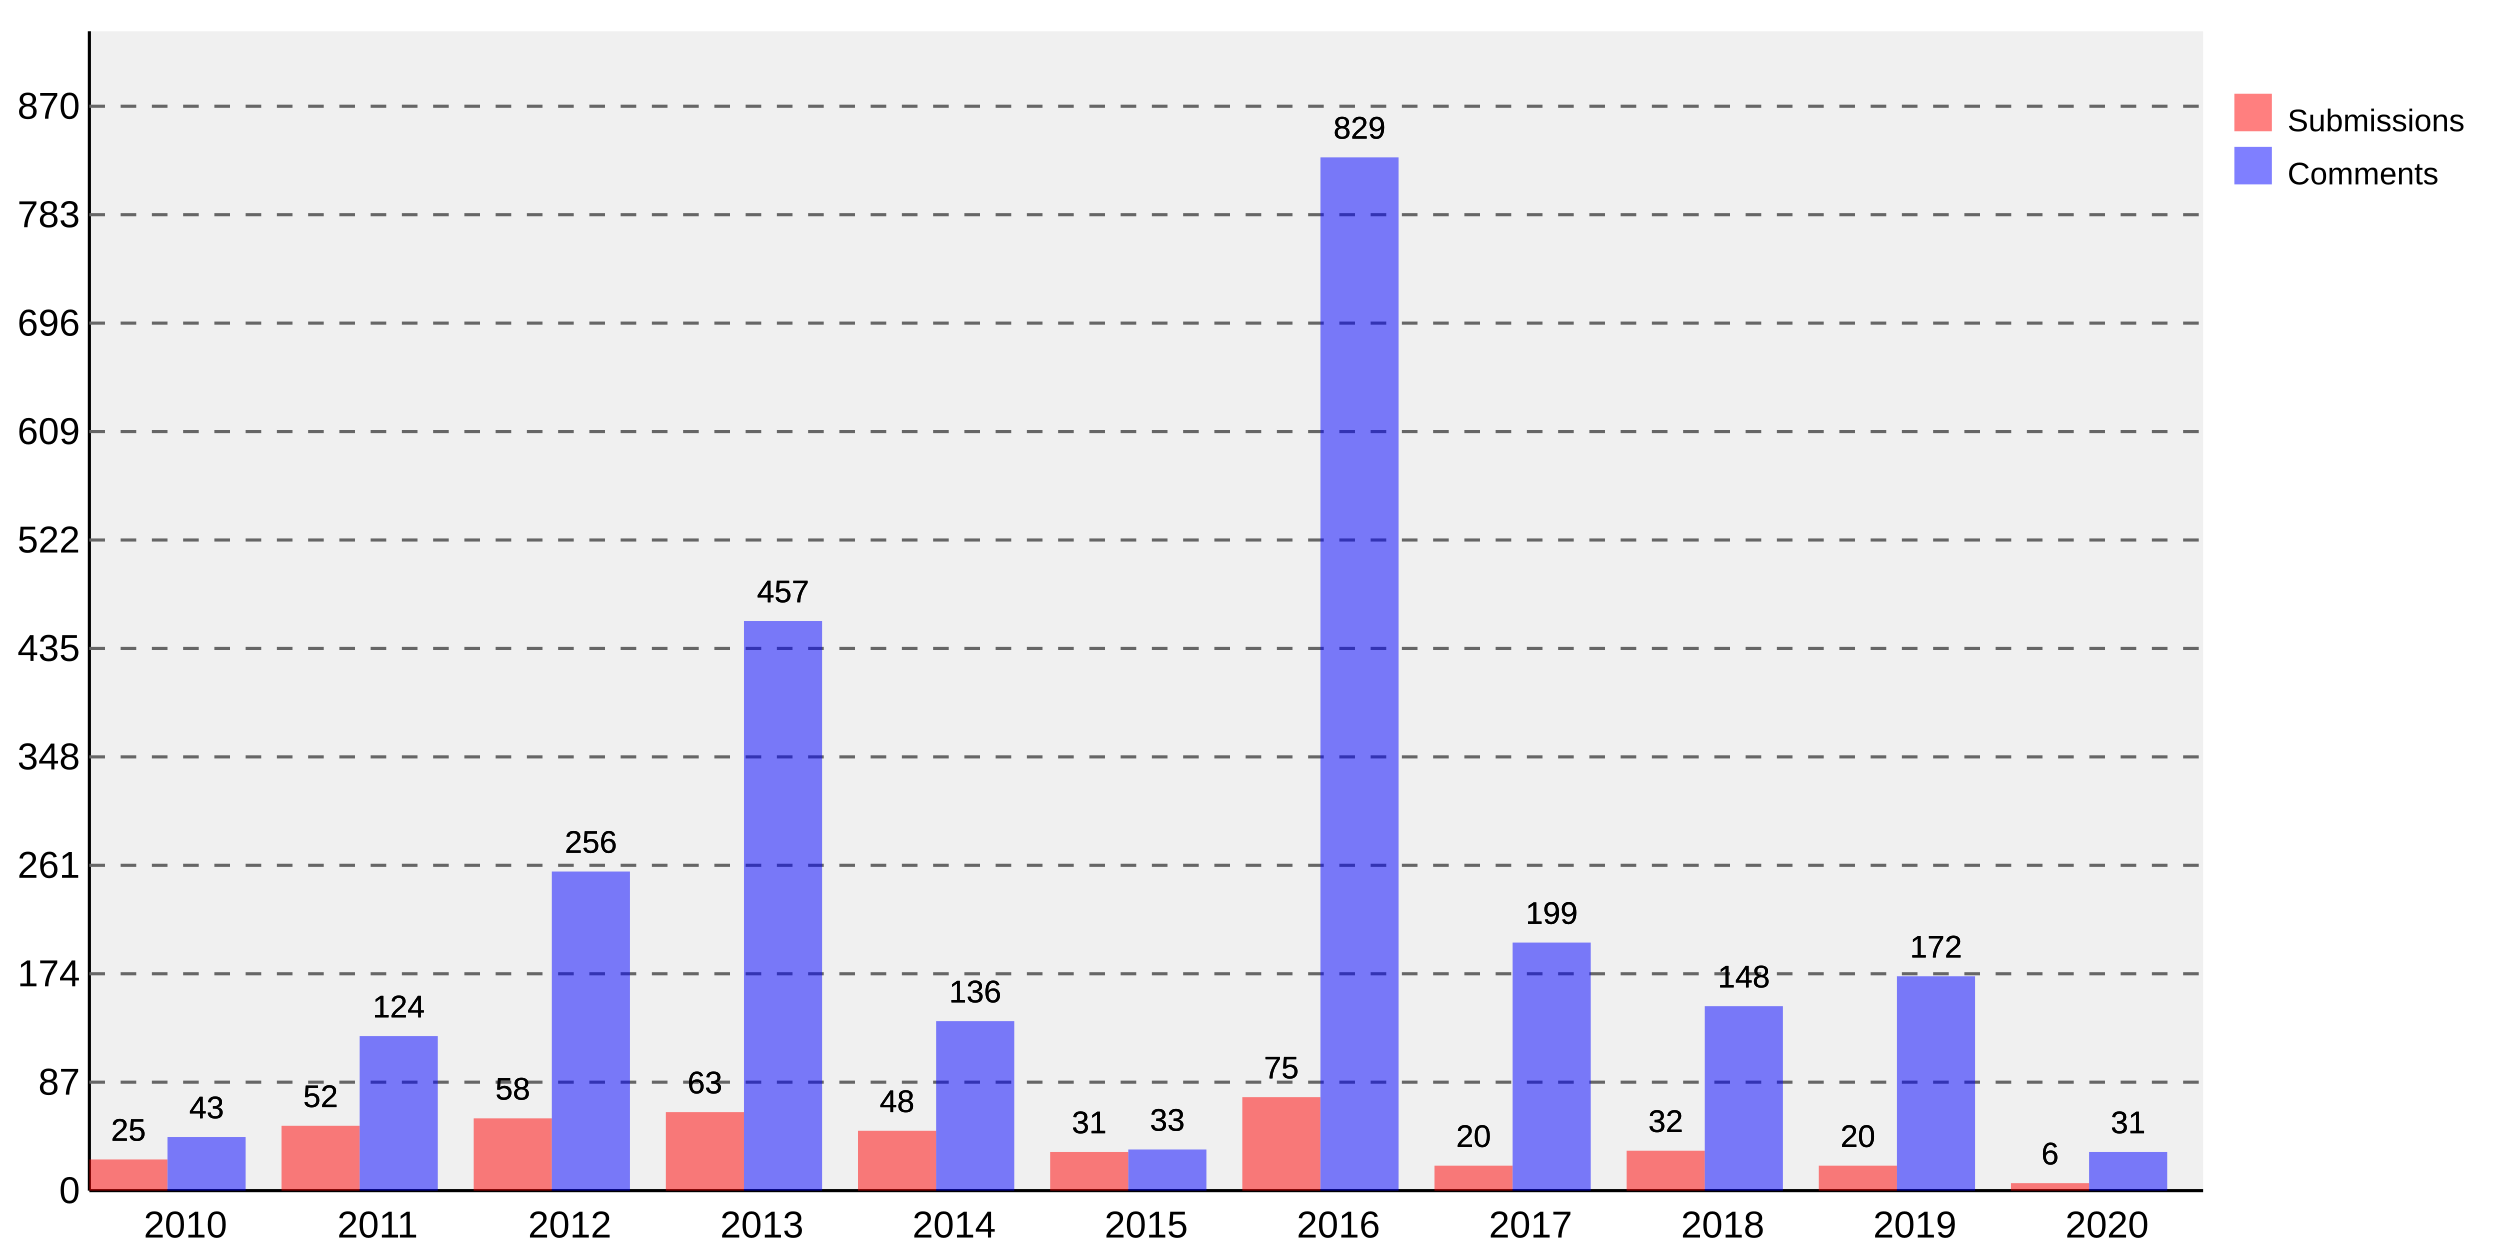
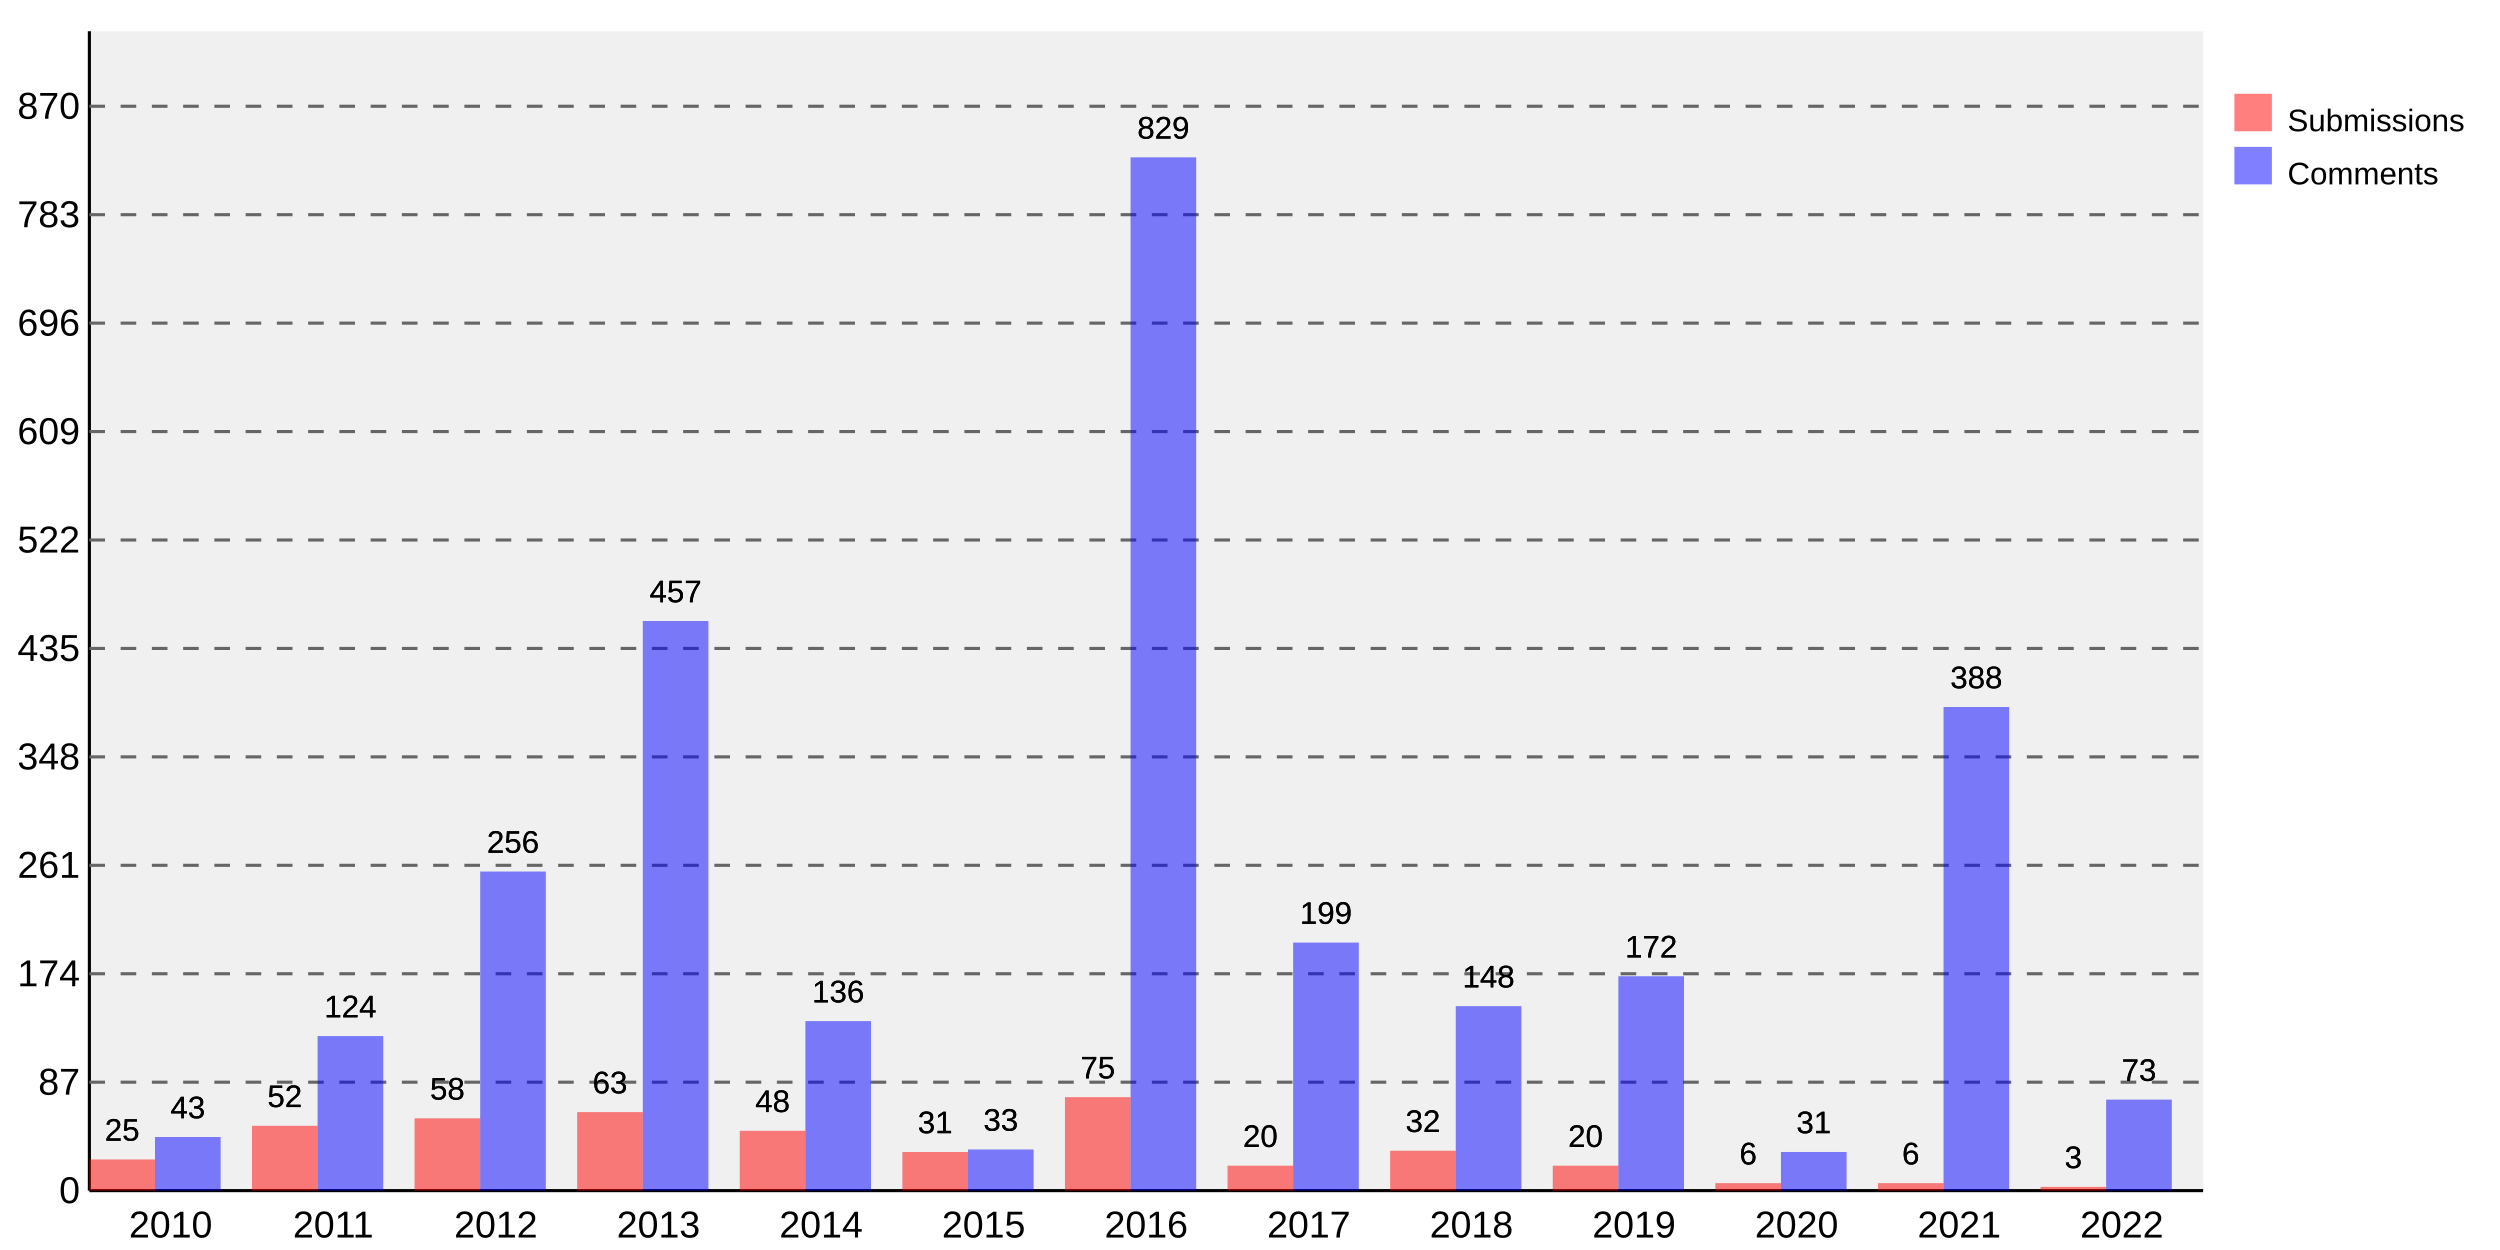
<svg xmlns="http://www.w3.org/2000/svg" viewBox="0 0 800 400">
  <defs>
    <style type="text/css">/*
Base styles for svg.charts.Graph
*/
.svgBackground {
    fill: #fff
    }
.graphBackground {
    fill: #f0f0f0
    }
/* graphs titles */
.mainTitle {
    text-anchor: middle;
    fill: #000;
    font-size: 16px;
    font-family: "Arial", sans-serif;
    font-weight: normal
    }
.subTitle {
    text-anchor: middle;
    fill: #999;
    font-size: 14px;
    font-family: "Arial", sans-serif;
    font-weight: normal
    }
.axis {
    stroke: #000;
    stroke-width: 1px
    }
.guideLines {
    stroke: #666;
    stroke-width: 1px;
    stroke-dasharray: 5, 5
    }
.xAxisLabels {
    text-anchor: middle;
    fill: #000;
    font-size: 12px;
    font-family: "Arial", sans-serif;
    font-weight: normal
    }
.yAxisLabels {
    text-anchor: end;
    fill: #000;
    font-size: 12px;
    font-family: "Arial", sans-serif;
    font-weight: normal
    }
.xAxisTitle {
    text-anchor: middle;
    fill: #f00;
    font-size: 14px;
    font-family: "Arial", sans-serif;
    font-weight: normal
    }
.yAxisTitle {
    fill: #f00;
    text-anchor: middle;
    font-size: 14px;
    font-family: "Arial", sans-serif;
    font-weight: normal
    }
.dataPointLabel {
    fill: #000;
    text-anchor: middle;
    font-size: 10px;
    font-family: "Arial", sans-serif;
    font-weight: normal
    }
.staggerGuideLine {
    fill: none;
    stroke: #000;
    stroke-width: 0.5px
    }
.keyText {
    fill: #000;
    text-anchor: start;
    font-size: 10px;
    font-family: "Arial", sans-serif;
    font-weight: normal
    }
/*
default fill styles for multiple datasets (probably only use a single
dataset on this graph though)
*/
.key1, .fill1 {
    fill: #f00;
    fill-opacity: 0.5;
    stroke: none;
    stroke-width: 0.5px
    }
.key2, .fill2 {
    fill: #00f;
    fill-opacity: 0.5;
    stroke: none;
    stroke-width: 1px
    }
.key3, .fill3 {
    fill: #0f0;
    fill-opacity: 0.5;
    stroke: none;
    stroke-width: 1px
    }
.key4, .fill4 {
    fill: #fc0;
    fill-opacity: 0.5;
    stroke: none;
    stroke-width: 1px
    }
.key5, .fill5 {
    fill: #0cf;
    fill-opacity: 0.5;
    stroke: none;
    stroke-width: 1px
    }
.key6, .fill6 {
    fill: #f0f;
    fill-opacity: 0.5;
    stroke: none;
    stroke-width: 1px
    }
.key7, .fill7 {
    fill: #0ff;
    fill-opacity: 0.5;
    stroke: none;
    stroke-width: 1px
    }
.key8, .fill8 {
    fill: #ff0;
    fill-opacity: 0.5;
    stroke: none;
    stroke-width: 1px
    }
.key9, .fill9 {
    fill: #c66;
    fill-opacity: 0.5;
    stroke: none;
    stroke-width: 1px
    }
.key10, .fill10 {
    fill: #639;
    fill-opacity: 0.5;
    stroke: none;
    stroke-width: 1px
    }
.key11, .fill11 {
    fill: #390;
    fill-opacity: 0.5;
    stroke: none;
    stroke-width: 1px
    }
.key12, .fill12 {
    fill: #96F;
    fill-opacity: 0.5;
    stroke: none;
    stroke-width: 1px
    }</style>
  </defs>
  <rect width="800" height="400" x="0" y="0" class="svgBackground" />
  <g transform="translate (28.6 10)">
    <rect x="0" y="0" width="676.4" height="371" class="graphBackground" />
    <path d="M 0 0 v371" class="axis" id="xAxis" />
    <path d="M 0 371 h676.4" class="axis" id="yAxis" />
-     <text class="xAxisLabels" x="30.745" y="386" style="text-anchor: middle">2010</text>
-     <text class="xAxisLabels" x="92.236" y="386" style="text-anchor: middle">2011</text>
-     <text class="xAxisLabels" x="153.727" y="386" style="text-anchor: middle">2012</text>
-     <text class="xAxisLabels" x="215.218" y="386" style="text-anchor: middle">2013</text>
-     <text class="xAxisLabels" x="276.709" y="386" style="text-anchor: middle">2014</text>
-     <text class="xAxisLabels" x="338.2" y="386" style="text-anchor: middle">2015</text>
-     <text class="xAxisLabels" x="399.691" y="386" style="text-anchor: middle">2016</text>
-     <text class="xAxisLabels" x="461.182" y="386" style="text-anchor: middle">2017</text>
-     <text class="xAxisLabels" x="522.673" y="386" style="text-anchor: middle">2018</text>
-     <text class="xAxisLabels" x="584.164" y="386" style="text-anchor: middle">2019</text>
-     <text class="xAxisLabels" x="645.655" y="386" style="text-anchor: middle">2020</text>
+     <text class="xAxisLabels" x="26.015" y="386" style="text-anchor: middle">2010</text>
+     <text class="xAxisLabels" x="78.046" y="386" style="text-anchor: middle">2011</text>
+     <text class="xAxisLabels" x="130.077" y="386" style="text-anchor: middle">2012</text>
+     <text class="xAxisLabels" x="182.108" y="386" style="text-anchor: middle">2013</text>
+     <text class="xAxisLabels" x="234.138" y="386" style="text-anchor: middle">2014</text>
+     <text class="xAxisLabels" x="286.169" y="386" style="text-anchor: middle">2015</text>
+     <text class="xAxisLabels" x="338.2" y="386" style="text-anchor: middle">2016</text>
+     <text class="xAxisLabels" x="390.231" y="386" style="text-anchor: middle">2017</text>
+     <text class="xAxisLabels" x="442.262" y="386" style="text-anchor: middle">2018</text>
+     <text class="xAxisLabels" x="494.292" y="386" style="text-anchor: middle">2019</text>
+     <text class="xAxisLabels" x="546.323" y="386" style="text-anchor: middle">2020</text>
+     <text class="xAxisLabels" x="598.354" y="386" style="text-anchor: middle">2021</text>
+     <text class="xAxisLabels" x="650.385" y="386" style="text-anchor: middle">2022</text>
    <text class="yAxisLabels" x="-3" y="375.0" style="text-anchor: end">0</text>
    <text class="yAxisLabels" x="-3" y="340.3" style="text-anchor: end">87</text>
    <text class="yAxisLabels" x="-3" y="305.6" style="text-anchor: end">174</text>
    <text class="yAxisLabels" x="-3" y="270.9" style="text-anchor: end">261</text>
    <text class="yAxisLabels" x="-3" y="236.2" style="text-anchor: end">348</text>
    <text class="yAxisLabels" x="-3" y="201.5" style="text-anchor: end">435</text>
    <text class="yAxisLabels" x="-3" y="166.8" style="text-anchor: end">522</text>
    <text class="yAxisLabels" x="-3" y="132.1" style="text-anchor: end">609</text>
    <text class="yAxisLabels" x="-3" y="97.4" style="text-anchor: end">696</text>
    <text class="yAxisLabels" x="-3" y="62.7" style="text-anchor: end">783</text>
    <text class="yAxisLabels" x="-3" y="28.0" style="text-anchor: end">870</text>
    <path d="M 0 336.3 h676.4" class="guideLines" />
    <path d="M 0 301.6 h676.4" class="guideLines" />
    <path d="M 0 266.9 h676.4" class="guideLines" />
    <path d="M 0 232.2 h676.4" class="guideLines" />
    <path d="M 0 197.5 h676.4" class="guideLines" />
    <path d="M 0 162.8 h676.4" class="guideLines" />
    <path d="M 0 128.1 h676.4" class="guideLines" />
    <path d="M 0 93.4 h676.4" class="guideLines" />
    <path d="M 0 58.7 h676.4" class="guideLines" />
    <path d="M 0 24.0 h676.4" class="guideLines" />
-     <rect x="0.0" y="361.029" width="25.0" height="9.971" class="fill1" />
-     <rect x="25.0" y="353.849" width="25.0" height="17.151" class="fill2" />
-     <rect x="61.491" y="350.26" width="25.0" height="20.74" class="fill1" />
-     <rect x="86.491" y="321.543" width="25.0" height="49.457" class="fill2" />
-     <rect x="122.982" y="347.867" width="25.0" height="23.133" class="fill1" />
-     <rect x="147.982" y="268.894" width="25.0" height="102.106" class="fill2" />
-     <rect x="184.473" y="345.872" width="25.0" height="25.128" class="fill1" />
-     <rect x="209.473" y="188.725" width="25.0" height="182.275" class="fill2" />
-     <rect x="245.964" y="351.855" width="25.0" height="19.145" class="fill1" />
-     <rect x="270.964" y="316.756" width="25.0" height="54.244" class="fill2" />
-     <rect x="307.455" y="358.636" width="25.0" height="12.364" class="fill1" />
-     <rect x="332.455" y="357.838" width="25.0" height="13.162" class="fill2" />
-     <rect x="368.945" y="341.086" width="25.0" height="29.914" class="fill1" />
-     <rect x="393.945" y="40.353" width="25.0" height="330.647" class="fill2" />
-     <rect x="430.436" y="363.023" width="25.0" height="7.977" class="fill1" />
-     <rect x="455.436" y="291.629" width="25.0" height="79.371" class="fill2" />
-     <rect x="491.927" y="358.237" width="25.0" height="12.763" class="fill1" />
-     <rect x="516.927" y="311.97" width="25.0" height="59.03" class="fill2" />
-     <rect x="553.418" y="363.023" width="25.0" height="7.977" class="fill1" />
-     <rect x="578.418" y="302.398" width="25.0" height="68.602" class="fill2" />
-     <rect x="614.909" y="368.607" width="25.0" height="2.393" class="fill1" />
-     <rect x="639.909" y="358.636" width="25.0" height="12.364" class="fill2" />
+     <rect x="0.0" y="361.029" width="21.0" height="9.971" class="fill1" />
+     <rect x="21.0" y="353.849" width="21.0" height="17.151" class="fill2" />
+     <rect x="52.031" y="350.26" width="21.0" height="20.74" class="fill1" />
+     <rect x="73.031" y="321.543" width="21.0" height="49.457" class="fill2" />
+     <rect x="104.062" y="347.867" width="21.0" height="23.133" class="fill1" />
+     <rect x="125.062" y="268.894" width="21.0" height="102.106" class="fill2" />
+     <rect x="156.092" y="345.872" width="21.0" height="25.128" class="fill1" />
+     <rect x="177.092" y="188.725" width="21.0" height="182.275" class="fill2" />
+     <rect x="208.123" y="351.855" width="21.0" height="19.145" class="fill1" />
+     <rect x="229.123" y="316.756" width="21.0" height="54.244" class="fill2" />
+     <rect x="260.154" y="358.636" width="21.0" height="12.364" class="fill1" />
+     <rect x="281.154" y="357.838" width="21.0" height="13.162" class="fill2" />
+     <rect x="312.185" y="341.086" width="21.0" height="29.914" class="fill1" />
+     <rect x="333.185" y="40.353" width="21.0" height="330.647" class="fill2" />
+     <rect x="364.215" y="363.023" width="21.0" height="7.977" class="fill1" />
+     <rect x="385.215" y="291.629" width="21.0" height="79.371" class="fill2" />
+     <rect x="416.246" y="358.237" width="21.0" height="12.763" class="fill1" />
+     <rect x="437.246" y="311.97" width="21.0" height="59.03" class="fill2" />
+     <rect x="468.277" y="363.023" width="21.0" height="7.977" class="fill1" />
+     <rect x="489.277" y="302.398" width="21.0" height="68.602" class="fill2" />
+     <rect x="520.308" y="368.607" width="21.0" height="2.393" class="fill1" />
+     <rect x="541.308" y="358.636" width="21.0" height="12.364" class="fill2" />
+     <rect x="572.338" y="368.607" width="21.0" height="2.393" class="fill1" />
+     <rect x="593.338" y="216.246" width="21.0" height="154.754" class="fill2" />
+     <rect x="624.369" y="369.803" width="21.0" height="1.197" class="fill1" />
+     <rect x="645.369" y="341.884" width="21.0" height="29.116" class="fill2" />
    <g>
-       <text x="12.5" y="355.029" class="dataPointLabel" style="None stroke: #fff; stroke-width: 2;">25</text>
-       <text x="12.5" y="355.029" class="dataPointLabel">25</text>
-       <text x="37.5" y="347.849" class="dataPointLabel" style="None stroke: #fff; stroke-width: 2;">43</text>
-       <text x="37.5" y="347.849" class="dataPointLabel">43</text>
-       <text x="73.991" y="344.26" class="dataPointLabel" style="None stroke: #fff; stroke-width: 2;">52</text>
-       <text x="73.991" y="344.26" class="dataPointLabel">52</text>
-       <text x="98.991" y="315.543" class="dataPointLabel" style="None stroke: #fff; stroke-width: 2;">124</text>
-       <text x="98.991" y="315.543" class="dataPointLabel">124</text>
-       <text x="135.482" y="341.867" class="dataPointLabel" style="None stroke: #fff; stroke-width: 2;">58</text>
-       <text x="135.482" y="341.867" class="dataPointLabel">58</text>
-       <text x="160.482" y="262.894" class="dataPointLabel" style="None stroke: #fff; stroke-width: 2;">256</text>
-       <text x="160.482" y="262.894" class="dataPointLabel">256</text>
-       <text x="196.973" y="339.872" class="dataPointLabel" style="None stroke: #fff; stroke-width: 2;">63</text>
-       <text x="196.973" y="339.872" class="dataPointLabel">63</text>
-       <text x="221.973" y="182.725" class="dataPointLabel" style="None stroke: #fff; stroke-width: 2;">457</text>
-       <text x="221.973" y="182.725" class="dataPointLabel">457</text>
-       <text x="258.464" y="345.855" class="dataPointLabel" style="None stroke: #fff; stroke-width: 2;">48</text>
-       <text x="258.464" y="345.855" class="dataPointLabel">48</text>
-       <text x="283.464" y="310.756" class="dataPointLabel" style="None stroke: #fff; stroke-width: 2;">136</text>
-       <text x="283.464" y="310.756" class="dataPointLabel">136</text>
-       <text x="319.955" y="352.636" class="dataPointLabel" style="None stroke: #fff; stroke-width: 2;">31</text>
-       <text x="319.955" y="352.636" class="dataPointLabel">31</text>
-       <text x="344.955" y="351.838" class="dataPointLabel" style="None stroke: #fff; stroke-width: 2;">33</text>
-       <text x="344.955" y="351.838" class="dataPointLabel">33</text>
-       <text x="381.445" y="335.086" class="dataPointLabel" style="None stroke: #fff; stroke-width: 2;">75</text>
-       <text x="381.445" y="335.086" class="dataPointLabel">75</text>
-       <text x="406.445" y="34.353" class="dataPointLabel" style="None stroke: #fff; stroke-width: 2;">829</text>
-       <text x="406.445" y="34.353" class="dataPointLabel">829</text>
-       <text x="442.936" y="357.023" class="dataPointLabel" style="None stroke: #fff; stroke-width: 2;">20</text>
-       <text x="442.936" y="357.023" class="dataPointLabel">20</text>
-       <text x="467.936" y="285.629" class="dataPointLabel" style="None stroke: #fff; stroke-width: 2;">199</text>
-       <text x="467.936" y="285.629" class="dataPointLabel">199</text>
-       <text x="504.427" y="352.237" class="dataPointLabel" style="None stroke: #fff; stroke-width: 2;">32</text>
-       <text x="504.427" y="352.237" class="dataPointLabel">32</text>
-       <text x="529.427" y="305.97" class="dataPointLabel" style="None stroke: #fff; stroke-width: 2;">148</text>
-       <text x="529.427" y="305.97" class="dataPointLabel">148</text>
-       <text x="565.918" y="357.023" class="dataPointLabel" style="None stroke: #fff; stroke-width: 2;">20</text>
-       <text x="565.918" y="357.023" class="dataPointLabel">20</text>
-       <text x="590.918" y="296.398" class="dataPointLabel" style="None stroke: #fff; stroke-width: 2;">172</text>
-       <text x="590.918" y="296.398" class="dataPointLabel">172</text>
-       <text x="627.409" y="362.607" class="dataPointLabel" style="None stroke: #fff; stroke-width: 2;">6</text>
-       <text x="627.409" y="362.607" class="dataPointLabel">6</text>
-       <text x="652.409" y="352.636" class="dataPointLabel" style="None stroke: #fff; stroke-width: 2;">31</text>
-       <text x="652.409" y="352.636" class="dataPointLabel">31</text>
+       <text x="10.5" y="355.029" class="dataPointLabel" style="None stroke: #fff; stroke-width: 2;">25</text>
+       <text x="10.5" y="355.029" class="dataPointLabel">25</text>
+       <text x="31.5" y="347.849" class="dataPointLabel" style="None stroke: #fff; stroke-width: 2;">43</text>
+       <text x="31.5" y="347.849" class="dataPointLabel">43</text>
+       <text x="62.531" y="344.26" class="dataPointLabel" style="None stroke: #fff; stroke-width: 2;">52</text>
+       <text x="62.531" y="344.26" class="dataPointLabel">52</text>
+       <text x="83.531" y="315.543" class="dataPointLabel" style="None stroke: #fff; stroke-width: 2;">124</text>
+       <text x="83.531" y="315.543" class="dataPointLabel">124</text>
+       <text x="114.562" y="341.867" class="dataPointLabel" style="None stroke: #fff; stroke-width: 2;">58</text>
+       <text x="114.562" y="341.867" class="dataPointLabel">58</text>
+       <text x="135.562" y="262.894" class="dataPointLabel" style="None stroke: #fff; stroke-width: 2;">256</text>
+       <text x="135.562" y="262.894" class="dataPointLabel">256</text>
+       <text x="166.592" y="339.872" class="dataPointLabel" style="None stroke: #fff; stroke-width: 2;">63</text>
+       <text x="166.592" y="339.872" class="dataPointLabel">63</text>
+       <text x="187.592" y="182.725" class="dataPointLabel" style="None stroke: #fff; stroke-width: 2;">457</text>
+       <text x="187.592" y="182.725" class="dataPointLabel">457</text>
+       <text x="218.623" y="345.855" class="dataPointLabel" style="None stroke: #fff; stroke-width: 2;">48</text>
+       <text x="218.623" y="345.855" class="dataPointLabel">48</text>
+       <text x="239.623" y="310.756" class="dataPointLabel" style="None stroke: #fff; stroke-width: 2;">136</text>
+       <text x="239.623" y="310.756" class="dataPointLabel">136</text>
+       <text x="270.654" y="352.636" class="dataPointLabel" style="None stroke: #fff; stroke-width: 2;">31</text>
+       <text x="270.654" y="352.636" class="dataPointLabel">31</text>
+       <text x="291.654" y="351.838" class="dataPointLabel" style="None stroke: #fff; stroke-width: 2;">33</text>
+       <text x="291.654" y="351.838" class="dataPointLabel">33</text>
+       <text x="322.685" y="335.086" class="dataPointLabel" style="None stroke: #fff; stroke-width: 2;">75</text>
+       <text x="322.685" y="335.086" class="dataPointLabel">75</text>
+       <text x="343.685" y="34.353" class="dataPointLabel" style="None stroke: #fff; stroke-width: 2;">829</text>
+       <text x="343.685" y="34.353" class="dataPointLabel">829</text>
+       <text x="374.715" y="357.023" class="dataPointLabel" style="None stroke: #fff; stroke-width: 2;">20</text>
+       <text x="374.715" y="357.023" class="dataPointLabel">20</text>
+       <text x="395.715" y="285.629" class="dataPointLabel" style="None stroke: #fff; stroke-width: 2;">199</text>
+       <text x="395.715" y="285.629" class="dataPointLabel">199</text>
+       <text x="426.746" y="352.237" class="dataPointLabel" style="None stroke: #fff; stroke-width: 2;">32</text>
+       <text x="426.746" y="352.237" class="dataPointLabel">32</text>
+       <text x="447.746" y="305.97" class="dataPointLabel" style="None stroke: #fff; stroke-width: 2;">148</text>
+       <text x="447.746" y="305.97" class="dataPointLabel">148</text>
+       <text x="478.777" y="357.023" class="dataPointLabel" style="None stroke: #fff; stroke-width: 2;">20</text>
+       <text x="478.777" y="357.023" class="dataPointLabel">20</text>
+       <text x="499.777" y="296.398" class="dataPointLabel" style="None stroke: #fff; stroke-width: 2;">172</text>
+       <text x="499.777" y="296.398" class="dataPointLabel">172</text>
+       <text x="530.808" y="362.607" class="dataPointLabel" style="None stroke: #fff; stroke-width: 2;">6</text>
+       <text x="530.808" y="362.607" class="dataPointLabel">6</text>
+       <text x="551.808" y="352.636" class="dataPointLabel" style="None stroke: #fff; stroke-width: 2;">31</text>
+       <text x="551.808" y="352.636" class="dataPointLabel">31</text>
+       <text x="582.838" y="362.607" class="dataPointLabel" style="None stroke: #fff; stroke-width: 2;">6</text>
+       <text x="582.838" y="362.607" class="dataPointLabel">6</text>
+       <text x="603.838" y="210.246" class="dataPointLabel" style="None stroke: #fff; stroke-width: 2;">388</text>
+       <text x="603.838" y="210.246" class="dataPointLabel">388</text>
+       <text x="634.869" y="363.803" class="dataPointLabel" style="None stroke: #fff; stroke-width: 2;">3</text>
+       <text x="634.869" y="363.803" class="dataPointLabel">3</text>
+       <text x="655.869" y="335.884" class="dataPointLabel" style="None stroke: #fff; stroke-width: 2;">73</text>
+       <text x="655.869" y="335.884" class="dataPointLabel">73</text>
    </g>
  </g>
  <g transform="translate(715 30)">
    <rect x="0" y="0" width="12" height="12" class="key1" />
    <text x="17" y="12" class="keyText">Submissions</text>
    <rect x="0" y="17" width="12" height="12" class="key2" />
    <text x="17" y="29" class="keyText">Comments</text>
  </g>
</svg>
